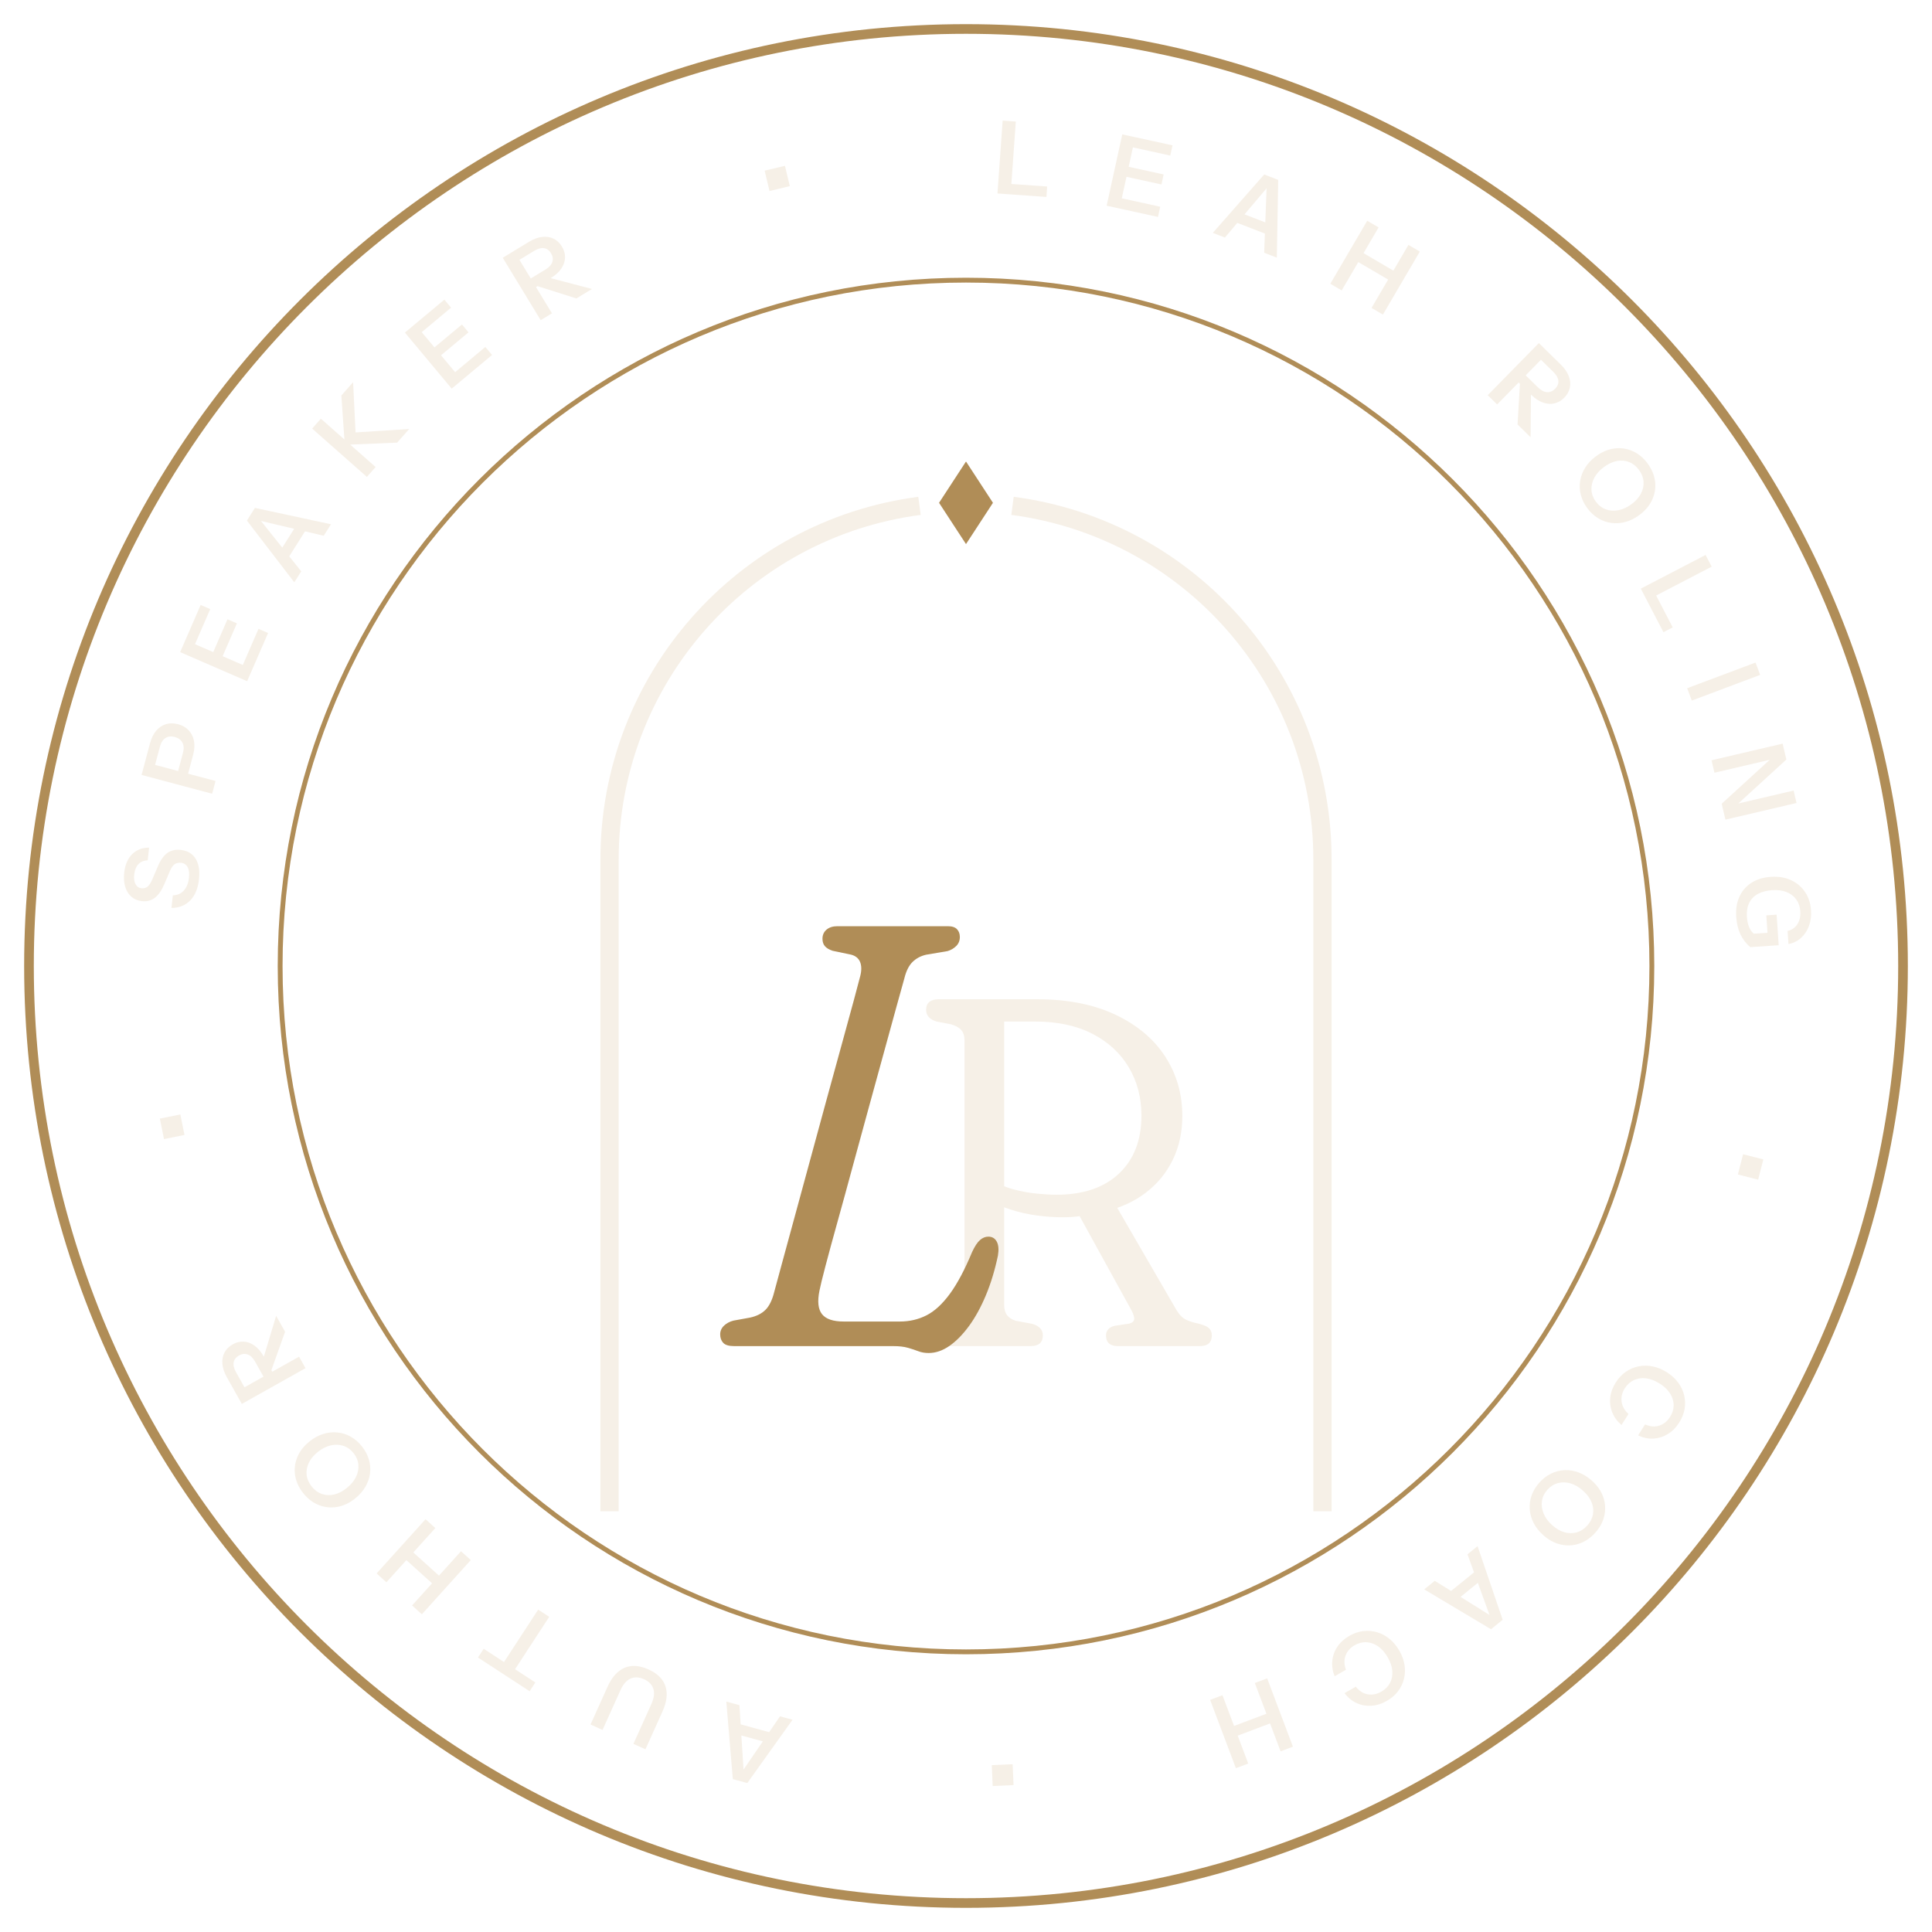
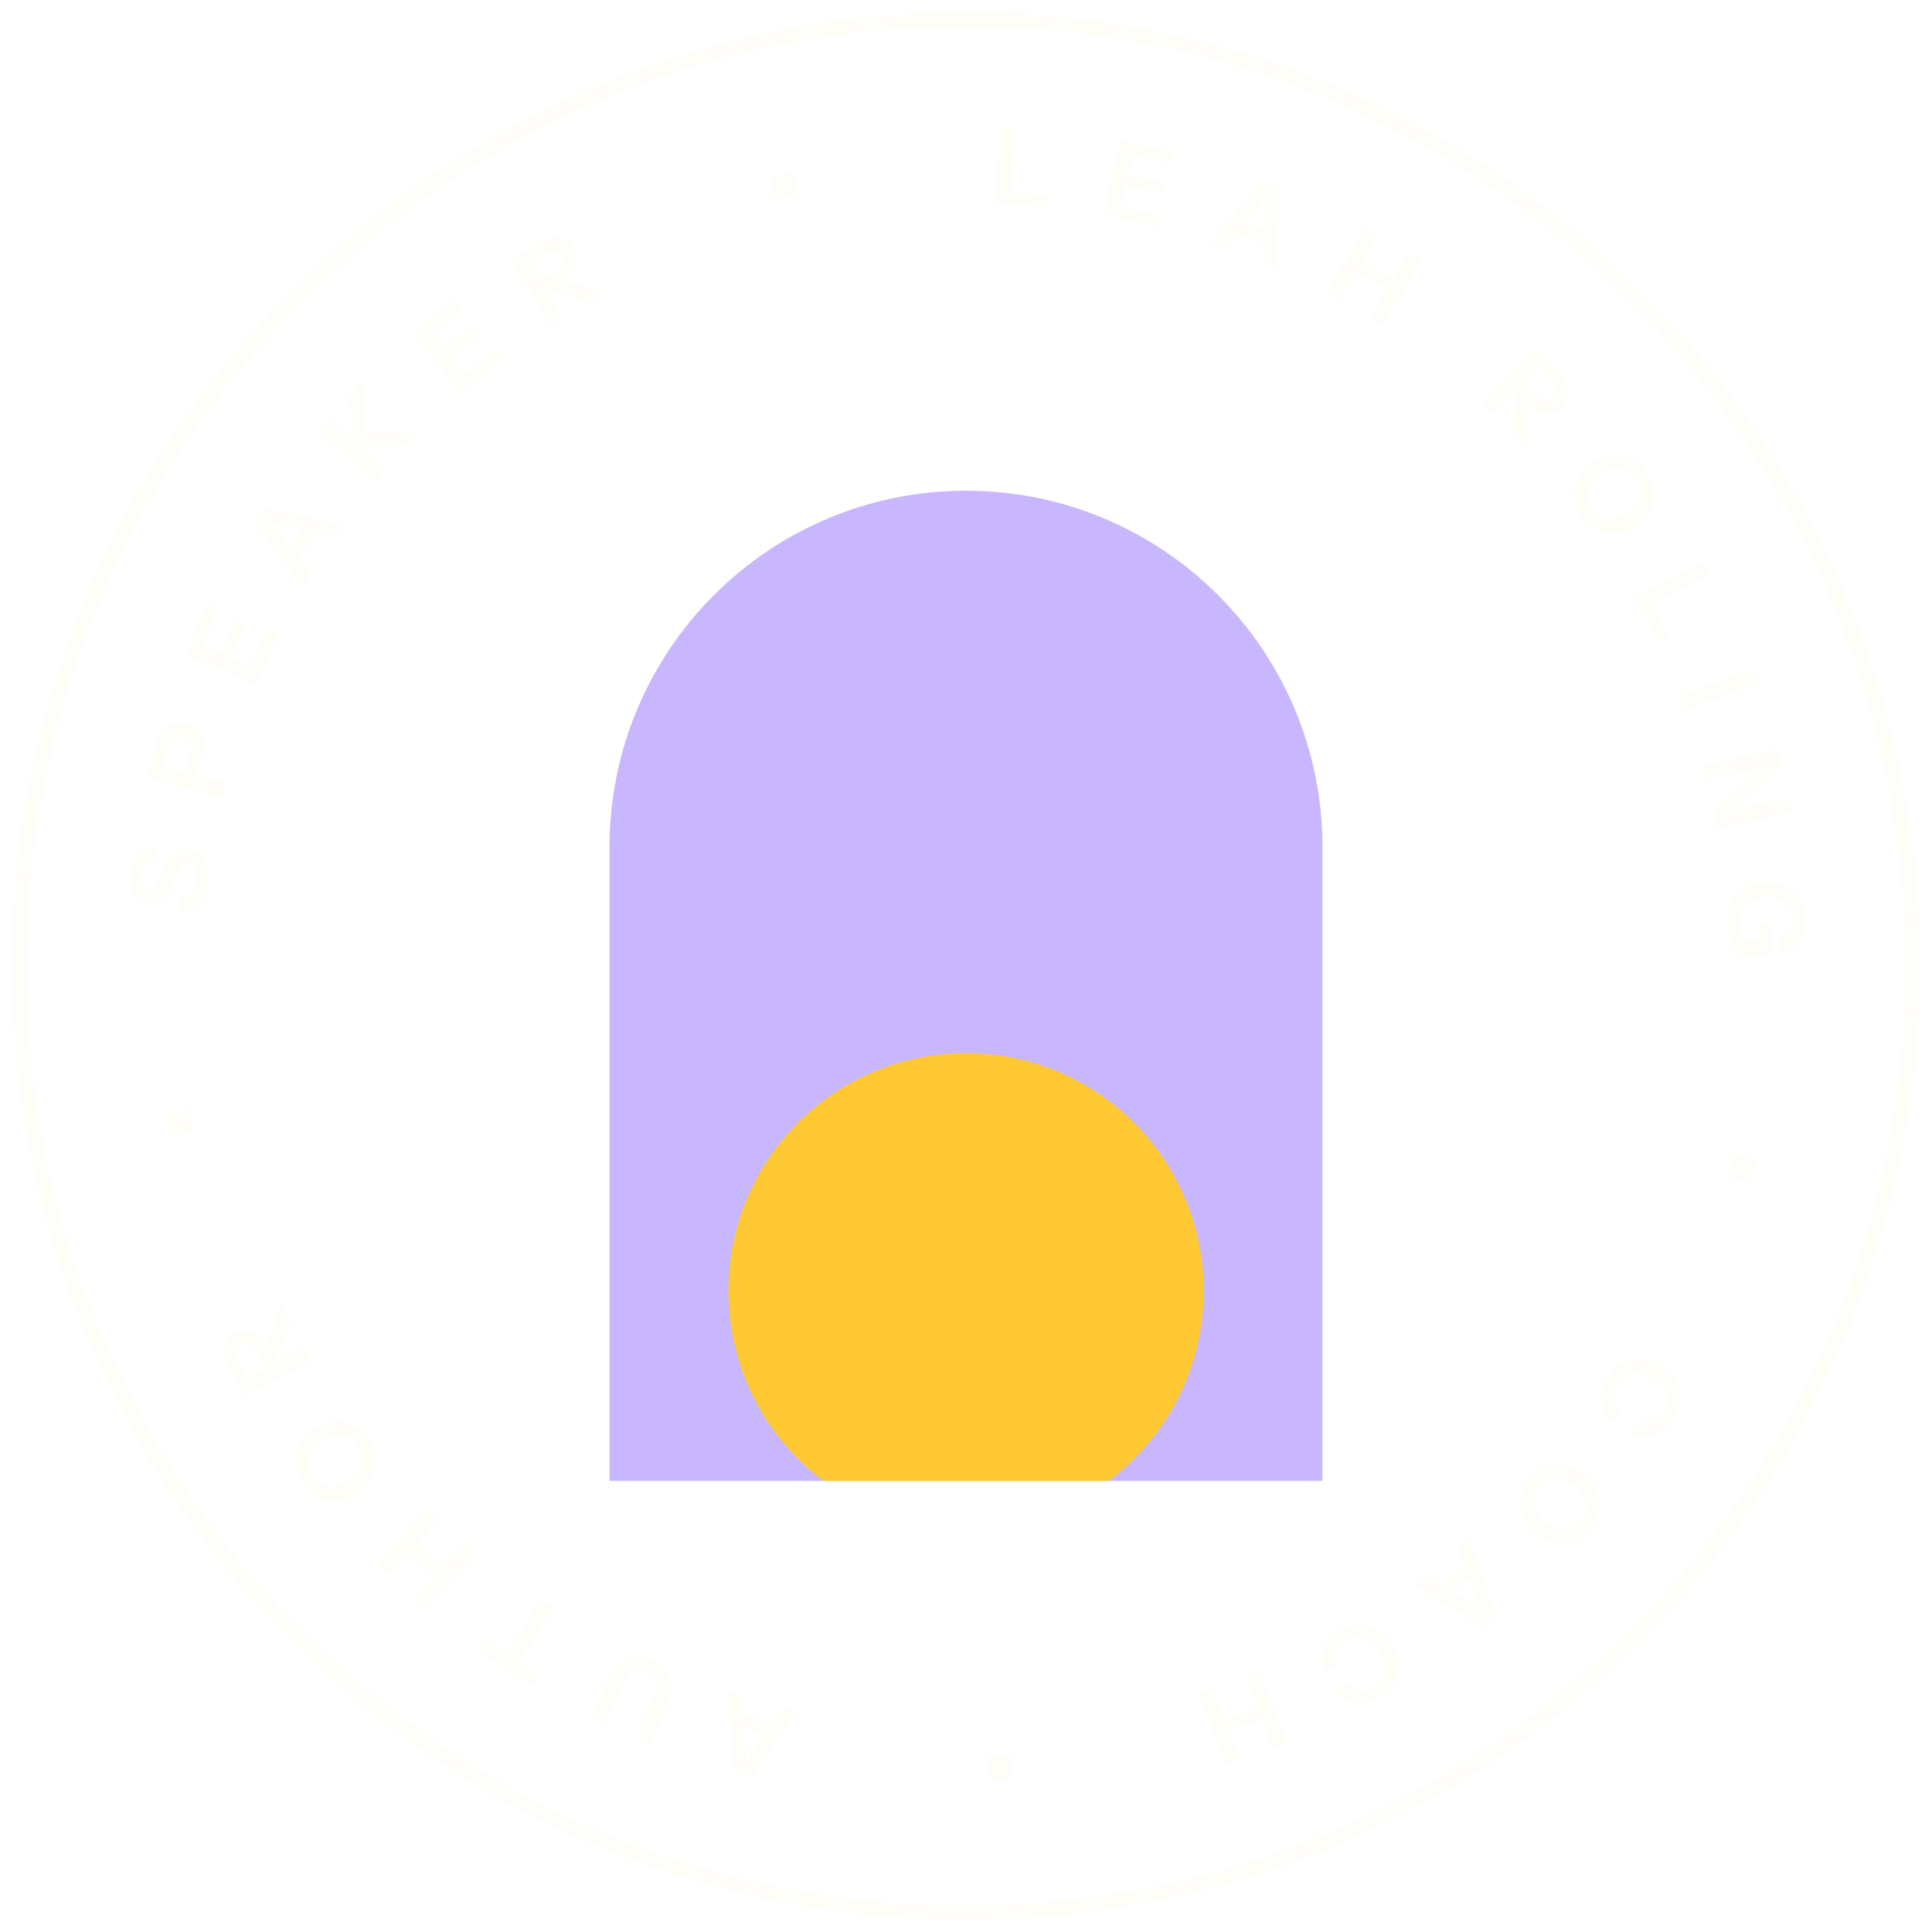
<svg xmlns="http://www.w3.org/2000/svg" viewBox="0 0 400.00 400.00" width="400" height="400" role="img" aria-label="Leah Roling seal">
-   <circle cx="200.0" cy="200.0" r="194.0" fill="none" stroke="#B08D57" stroke-width="2" />
-   <circle cx="200.0" cy="200.0" r="142" fill="none" stroke="#B08D57" stroke-width="1" />
-   <path fill="#F6F0E7" transform="translate(211.38 40.40) rotate(4.08) translate(-6.18 0)" d="M1.302 0.0V-15.12H4.032V0.0ZM2.604 0.0V-2.163H11.466V0.0Z" />
-   <path fill="#F6F0E7" transform="translate(234.20 43.70) rotate(12.34) translate(-6.50 0)" d="M1.302 0.0V-15.12H4.032V0.0ZM2.604 0.0V-2.163H12.18V0.0ZM2.604 -6.72V-8.841H11.445V-6.72ZM2.604 -12.957V-15.12H11.949V-12.957Z" />
-   <path fill="#F6F0E7" transform="translate(257.73 50.78) rotate(21.15) translate(-7.70 0)" d="M0.588 0.0 6.153 -15.12H8.505L3.276 0.0ZM11.991 0.0 6.783 -15.12H9.261L14.805 0.0ZM3.465 -5.943H11.739V-3.759H3.465Z" />
-   <path fill="#F6F0E7" transform="translate(280.87 61.94) rotate(30.36) translate(-7.61 0)" d="M1.302 0.0V-15.12H4.032V0.0ZM11.193 0.0V-15.12H13.923V0.0ZM2.604 -8.946H12.432V-6.804H2.604Z" />
-   <path fill="#F6F0E7" transform="translate(312.03 85.76) rotate(44.44) translate(-6.86 0)" d="M1.239 0.0V-15.12H7.623Q9.24 -15.12 10.437 -14.574Q11.634 -14.028 12.274 -13.041Q12.915 -12.054 12.915 -10.731Q12.915 -9.429 12.274 -8.442Q11.634 -7.455 10.437 -6.909Q9.24 -6.363 7.623 -6.363H3.381V-8.442H7.539Q8.862 -8.442 9.566 -9.051Q10.269 -9.66 10.269 -10.731Q10.269 -11.802 9.576 -12.38Q8.883 -12.957 7.539 -12.957H3.969V0.0ZM9.891 0.0 3.15 -7.728H6.216L13.671 0.0Z" />
-   <path fill="#F6F0E7" transform="translate(328.79 105.07) rotate(53.61) translate(-8.34 0)" d="M8.337 0.21Q6.699 0.21 5.313 -0.357Q3.927 -0.924 2.909 -1.974Q1.89 -3.024 1.334 -4.463Q0.777 -5.901 0.777 -7.623Q0.777 -9.912 1.743 -11.645Q2.709 -13.377 4.421 -14.354Q6.132 -15.33 8.316 -15.33Q10.542 -15.33 12.254 -14.354Q13.965 -13.377 14.931 -11.634Q15.897 -9.891 15.897 -7.602Q15.897 -5.88 15.341 -4.452Q14.784 -3.024 13.766 -1.974Q12.747 -0.924 11.361 -0.357Q9.975 0.21 8.337 0.21ZM8.316 -2.016Q9.744 -2.016 10.825 -2.73Q11.907 -3.444 12.516 -4.715Q13.125 -5.985 13.125 -7.644Q13.125 -9.282 12.527 -10.511Q11.928 -11.739 10.847 -12.422Q9.765 -13.104 8.316 -13.104Q6.888 -13.104 5.807 -12.422Q4.725 -11.739 4.137 -10.521Q3.549 -9.303 3.549 -7.644Q3.549 -5.964 4.148 -4.704Q4.746 -3.444 5.828 -2.73Q6.909 -2.016 8.316 -2.016Z" />
-   <path fill="#F6F0E7" transform="translate(341.96 126.20) rotate(62.53) translate(-6.18 0)" d="M1.302 0.0V-15.12H4.032V0.0ZM2.604 0.0V-2.163H11.466V0.0Z" />
-   <path fill="#F6F0E7" transform="translate(349.79 143.77) rotate(69.42) translate(-2.67 0)" d="M1.302 0.0V-15.12H4.032V0.0Z" />
-   <path fill="#F6F0E7" transform="translate(355.79 163.55) rotate(76.83) translate(-7.61 0)" d="M1.302 0.0V-15.12H4.683L12.054 -1.974L11.277 -1.785V-15.12H13.923V0.0H10.542L3.171 -13.146L3.948 -13.335V0.0Z" />
-   <path fill="#F6F0E7" transform="translate(359.64 189.27) rotate(86.15) translate(-8.02 0)" d="M8.547 0.21Q6.153 0.21 4.41 -0.746Q2.667 -1.701 1.722 -3.434Q0.777 -5.166 0.777 -7.497Q0.777 -9.828 1.722 -11.582Q2.667 -13.335 4.347 -14.332Q6.027 -15.33 8.253 -15.33Q10.059 -15.33 11.498 -14.669Q12.936 -14.007 13.829 -12.863Q14.721 -11.718 14.91 -10.206H12.18Q11.97 -11.55 10.92 -12.327Q9.87 -13.104 8.295 -13.104Q6.867 -13.104 5.796 -12.432Q4.725 -11.76 4.137 -10.521Q3.549 -9.282 3.549 -7.56Q3.549 -5.796 4.148 -4.546Q4.746 -3.297 5.891 -2.646Q7.035 -1.995 8.694 -1.995Q9.975 -1.995 10.899 -2.321Q11.823 -2.646 12.39 -3.297L15.015 -2.268Q13.818 -1.05 12.243 -0.42Q10.668 0.21 8.547 0.21ZM12.285 -2.268V-6.678L12.936 -6.027H8.673V-8.169H15.015V-2.268Z" />
-   <path fill="#F6F0E7" transform="translate(355.00 239.70) rotate(104.37) translate(-3.53 0)" d="M1.365 -5.523V-9.849H5.691V-5.523Z" />
-   <path fill="#F6F0E7" transform="translate(334.93 285.98) rotate(122.51) translate(-7.82 0)" d="M8.211 0.21Q6.594 0.21 5.24 -0.368Q3.885 -0.945 2.877 -1.995Q1.869 -3.045 1.323 -4.473Q0.777 -5.901 0.777 -7.602Q0.777 -9.303 1.323 -10.71Q1.869 -12.117 2.867 -13.157Q3.864 -14.196 5.219 -14.763Q6.573 -15.33 8.211 -15.33Q10.017 -15.33 11.466 -14.616Q12.915 -13.902 13.85 -12.611Q14.784 -11.319 14.994 -9.576H12.306Q12.054 -11.277 10.941 -12.191Q9.828 -13.104 8.232 -13.104Q6.825 -13.104 5.775 -12.432Q4.725 -11.76 4.137 -10.532Q3.549 -9.303 3.549 -7.623Q3.549 -5.901 4.137 -4.652Q4.725 -3.402 5.796 -2.709Q6.867 -2.016 8.253 -2.016Q9.807 -2.016 10.92 -2.929Q12.033 -3.843 12.327 -5.523H15.036Q14.784 -3.801 13.85 -2.499Q12.915 -1.197 11.466 -0.494Q10.017 0.21 8.211 0.21Z" />
-   <path fill="#F6F0E7" transform="translate(319.19 306.74) rotate(131.85) translate(-7.85 0)" d="M8.337 0.21Q6.699 0.21 5.313 -0.357Q3.927 -0.924 2.909 -1.974Q1.89 -3.024 1.334 -4.463Q0.777 -5.901 0.777 -7.623Q0.777 -9.912 1.743 -11.645Q2.709 -13.377 4.421 -14.354Q6.132 -15.33 8.316 -15.33Q10.542 -15.33 12.254 -14.354Q13.965 -13.377 14.931 -11.634Q15.897 -9.891 15.897 -7.602Q15.897 -5.88 15.341 -4.452Q14.784 -3.024 13.766 -1.974Q12.747 -0.924 11.361 -0.357Q9.975 0.21 8.337 0.21ZM8.316 -2.016Q9.744 -2.016 10.825 -2.73Q11.907 -3.444 12.516 -4.715Q13.125 -5.985 13.125 -7.644Q13.125 -9.282 12.527 -10.511Q11.928 -11.739 10.847 -12.422Q9.765 -13.104 8.316 -13.104Q6.888 -13.104 5.807 -12.422Q4.725 -11.739 4.137 -10.521Q3.549 -9.303 3.549 -7.644Q3.549 -5.964 4.148 -4.704Q4.746 -3.444 5.828 -2.73Q6.909 -2.016 8.316 -2.016Z" />
-   <path fill="#F6F0E7" transform="translate(300.77 324.28) rotate(140.97) translate(-7.21 0)" d="M0.588 0.0 6.153 -15.12H8.505L3.276 0.0ZM11.991 0.0 6.783 -15.12H9.261L14.805 0.0ZM3.465 -5.943H11.739V-3.759H3.465Z" />
-   <path fill="#F6F0E7" transform="translate(279.80 338.68) rotate(150.08) translate(-7.84 0)" d="M8.211 0.21Q6.594 0.21 5.24 -0.368Q3.885 -0.945 2.877 -1.995Q1.869 -3.045 1.323 -4.473Q0.777 -5.901 0.777 -7.602Q0.777 -9.303 1.323 -10.71Q1.869 -12.117 2.867 -13.157Q3.864 -14.196 5.219 -14.763Q6.573 -15.33 8.211 -15.33Q10.017 -15.33 11.466 -14.616Q12.915 -13.902 13.85 -12.611Q14.784 -11.319 14.994 -9.576H12.306Q12.054 -11.277 10.941 -12.191Q9.828 -13.104 8.232 -13.104Q6.825 -13.104 5.775 -12.432Q4.725 -11.76 4.137 -10.532Q3.549 -9.303 3.549 -7.623Q3.549 -5.901 4.137 -4.652Q4.725 -3.402 5.796 -2.709Q6.867 -2.016 8.253 -2.016Q9.807 -2.016 10.92 -2.929Q12.033 -3.843 12.327 -5.523H15.036Q14.784 -3.801 13.85 -2.499Q12.915 -1.197 11.466 -0.494Q10.017 0.21 8.211 0.21Z" />
-   <path fill="#F6F0E7" transform="translate(256.45 349.71) rotate(159.34) translate(-7.61 0)" d="M1.302 0.0V-15.12H4.032V0.0ZM11.193 0.0V-15.12H13.923V0.0ZM2.604 -8.946H12.432V-6.804H2.604Z" />
-   <path fill="#F6F0E7" transform="translate(207.24 359.84) rotate(177.41) translate(-3.53 0)" d="M1.365 -5.523V-9.849H5.691V-5.523Z" />
-   <path fill="#F6F0E7" transform="translate(157.68 354.30) rotate(195.34) translate(-7.23 0)" d="M0.588 0.0 6.153 -15.12H8.505L3.276 0.0ZM11.991 0.0 6.783 -15.12H9.261L14.805 0.0ZM3.465 -5.943H11.739V-3.759H3.465Z" />
-   <path fill="#F6F0E7" transform="translate(134.22 345.85) rotate(204.28) translate(-7.33 0)" d="M7.371 0.21Q4.305 0.21 2.73 -1.533Q1.155 -3.276 1.155 -6.531V-15.12H3.885V-6.132Q3.885 -4.053 4.809 -3.034Q5.733 -2.016 7.392 -2.016Q9.051 -2.016 9.975 -3.034Q10.899 -4.053 10.899 -6.111V-15.12H13.629V-6.51Q13.629 -3.276 12.044 -1.533Q10.458 0.21 7.371 0.21Z" />
-   <path fill="#F6F0E7" transform="translate(112.57 334.00) rotate(213.12) translate(-6.97 0)" d="M5.607 0.0V-12.957H0.588V-15.12H13.356V-12.957H8.337V0.0Z" />
-   <path fill="#F6F0E7" transform="translate(92.79 318.77) rotate(222.07) translate(-7.61 0)" d="M1.302 0.0V-15.12H4.032V0.0ZM11.193 0.0V-15.12H13.923V0.0ZM2.604 -8.946H12.432V-6.804H2.604Z" />
-   <path fill="#F6F0E7" transform="translate(74.77 299.59) rotate(231.51) translate(-8.34 0)" d="M8.337 0.21Q6.699 0.21 5.313 -0.357Q3.927 -0.924 2.909 -1.974Q1.89 -3.024 1.334 -4.463Q0.777 -5.901 0.777 -7.623Q0.777 -9.912 1.743 -11.645Q2.709 -13.377 4.421 -14.354Q6.132 -15.33 8.316 -15.33Q10.542 -15.33 12.254 -14.354Q13.965 -13.377 14.931 -11.634Q15.897 -9.891 15.897 -7.602Q15.897 -5.88 15.341 -4.452Q14.784 -3.024 13.766 -1.974Q12.747 -0.924 11.361 -0.357Q9.975 0.21 8.337 0.21ZM8.316 -2.016Q9.744 -2.016 10.825 -2.73Q11.907 -3.444 12.516 -4.715Q13.125 -5.985 13.125 -7.644Q13.125 -9.282 12.527 -10.511Q11.928 -11.739 10.847 -12.422Q9.765 -13.104 8.316 -13.104Q6.888 -13.104 5.807 -12.422Q4.725 -11.739 4.137 -10.521Q3.549 -9.303 3.549 -7.644Q3.549 -5.964 4.148 -4.704Q4.746 -3.444 5.828 -2.73Q6.909 -2.016 8.316 -2.016Z" />
-   <path fill="#F6F0E7" transform="translate(60.45 278.27) rotate(240.71) translate(-6.97 0)" d="M1.239 0.0V-15.12H7.623Q9.24 -15.12 10.437 -14.574Q11.634 -14.028 12.274 -13.041Q12.915 -12.054 12.915 -10.731Q12.915 -9.429 12.274 -8.442Q11.634 -7.455 10.437 -6.909Q9.24 -6.363 7.623 -6.363H3.381V-8.442H7.539Q8.862 -8.442 9.566 -9.051Q10.269 -9.66 10.269 -10.731Q10.269 -11.802 9.576 -12.38Q8.883 -12.957 7.539 -12.957H3.969V0.0ZM9.891 0.0 3.15 -7.728H6.216L13.671 0.0Z" />
-   <path fill="#F6F0E7" transform="translate(43.18 231.76) rotate(258.55) translate(-3.53 0)" d="M1.365 -5.523V-9.849H5.691V-5.523Z" />
-   <path fill="#F6F0E7" transform="translate(40.96 182.49) rotate(276.28) translate(-6.69 0)" d="M7.161 0.189Q4.305 0.189 2.615 -1.123Q0.924 -2.436 0.63 -4.83H3.255Q3.444 -3.444 4.494 -2.678Q5.544 -1.911 7.245 -1.911Q8.652 -1.911 9.398 -2.426Q10.143 -2.94 10.143 -3.864Q10.143 -4.683 9.681 -5.187Q9.219 -5.691 8.127 -6.006L5.397 -6.825Q3.318 -7.455 2.341 -8.484Q1.365 -9.513 1.365 -11.067Q1.365 -12.369 2.037 -13.335Q2.709 -14.301 3.938 -14.826Q5.166 -15.351 6.804 -15.351Q9.324 -15.351 10.825 -14.123Q12.327 -12.894 12.537 -10.794H9.912Q9.681 -12.054 8.862 -12.652Q8.043 -13.251 6.657 -13.251Q5.439 -13.251 4.725 -12.768Q4.011 -12.285 4.011 -11.445Q4.011 -10.752 4.441 -10.269Q4.872 -9.786 6.048 -9.429L8.82 -8.589Q10.899 -7.98 11.844 -6.93Q12.789 -5.88 12.789 -4.263Q12.789 -2.121 11.309 -0.966Q9.828 0.189 7.161 0.189Z" />
-   <path fill="#F6F0E7" transform="translate(45.39 158.83) rotate(284.91) translate(-7.00 0)" d="M1.302 0.0V-15.12H8.085Q9.744 -15.12 10.931 -14.553Q12.117 -13.986 12.758 -12.957Q13.398 -11.928 13.398 -10.521Q13.398 -9.135 12.747 -8.085Q12.096 -7.035 10.92 -6.458Q9.744 -5.88 8.085 -5.88H3.423V-8.022H7.959Q9.261 -8.022 9.965 -8.694Q10.668 -9.366 10.668 -10.521Q10.668 -11.655 9.965 -12.306Q9.261 -12.957 7.959 -12.957H4.032V0.0Z" />
-   <path fill="#F6F0E7" transform="translate(53.24 136.27) rotate(293.47) translate(-6.50 0)" d="M1.302 0.0V-15.12H4.032V0.0ZM2.604 0.0V-2.163H12.18V0.0ZM2.604 -6.72V-8.841H11.445V-6.72ZM2.604 -12.957V-15.12H11.949V-12.957Z" />
-   <path fill="#F6F0E7" transform="translate(64.73 114.55) rotate(302.28) translate(-7.70 0)" d="M0.588 0.0 6.153 -15.12H8.505L3.276 0.0ZM11.991 0.0 6.783 -15.12H9.261L14.805 0.0ZM3.465 -5.943H11.739V-3.759H3.465Z" />
-   <path fill="#F6F0E7" transform="translate(80.05 94.11) rotate(311.44) translate(-7.48 0)" d="M1.302 0.0V-15.12H4.032V0.0ZM3.276 -7.854 10.437 -15.12H14.112L6.657 -7.854ZM10.773 0.0 3.234 -7.854H6.657L14.532 0.0Z" />
-   <path fill="#F6F0E7" transform="translate(97.48 77.16) rotate(320.15) translate(-6.46 0)" d="M1.302 0.0V-15.12H4.032V0.0ZM2.604 0.0V-2.163H12.18V0.0ZM2.604 -6.72V-8.841H11.445V-6.72ZM2.604 -12.957V-15.12H11.949V-12.957Z" />
-   <path fill="#F6F0E7" transform="translate(116.84 63.31) rotate(328.69) translate(-6.97 0)" d="M1.239 0.0V-15.12H7.623Q9.24 -15.12 10.437 -14.574Q11.634 -14.028 12.274 -13.041Q12.915 -12.054 12.915 -10.731Q12.915 -9.429 12.274 -8.442Q11.634 -7.455 10.437 -6.909Q9.24 -6.363 7.623 -6.363H3.381V-8.442H7.539Q8.862 -8.442 9.566 -9.051Q10.269 -9.66 10.269 -10.731Q10.269 -11.802 9.576 -12.38Q8.883 -12.957 7.539 -12.957H3.969V0.0ZM9.891 0.0 3.15 -7.728H6.216L13.671 0.0Z" />
-   <path fill="#F6F0E7" transform="translate(162.71 44.41) rotate(346.52) translate(-3.53 0)" d="M1.365 -5.523V-9.849H5.691V-5.523Z" />
-   <g transform="translate(110.00 86.10) scale(0.9)">
-     <path d="M18.00 252 V102 A82 82 0 0 1 89.30 20.70" fill="none" stroke="#F6F0E7" stroke-width="4.2" stroke-linecap="butt" />
-     <path d="M110.70 20.70 A82 82 0 0 1 182.00 102 V252" fill="none" stroke="#F6F0E7" stroke-width="4.2" stroke-linecap="butt" />
-     <path d="M100 10.50 L106.2 20.00 L100 29.50 L93.8 20.00 Z" fill="#B08D57" />
-     <path fill="#F6F0E7" d="M149.764 161.047Q149.764 166.633 147.569 171.136Q145.375 175.639 141.385 178.689Q137.395 181.738 132.037 182.992Q130.327 183.277 128.902 183.59Q127.477 183.904 125.881 184.132Q124.285 184.36 122.176 184.36Q119.326 184.36 116.219 183.933Q113.113 183.505 110.291 182.593Q107.47 181.681 105.247 180.427L105.76 175.639Q108.097 177.178 110.861 177.919Q113.626 178.66 116.248 178.916Q118.87 179.173 120.808 179.173Q130.042 179.173 135.2 174.299Q140.359 169.426 140.359 160.99Q140.359 154.777 137.452 149.875Q134.545 144.973 129.073 142.151Q123.601 139.33 115.906 139.33H108.781V204.481Q108.781 206.02 109.465 206.904Q110.149 207.787 111.517 208.186L115.222 208.87Q116.419 209.212 117.046 209.868Q117.673 210.523 117.673 211.549Q117.673 214.0 114.823 214.0H93.733Q92.365 214.0 91.595 213.373Q90.826 212.746 90.826 211.549Q90.826 209.611 93.22 208.87L96.526 208.243Q98.122 207.787 98.891 206.904Q99.661 206.02 99.661 204.481V143.719Q99.661 142.123 98.891 141.268Q98.122 140.413 96.526 139.957L93.22 139.33Q90.826 138.589 90.826 136.651Q90.826 135.397 91.595 134.798Q92.365 134.2 93.733 134.2H116.248Q126.85 134.2 134.374 137.762Q141.898 141.325 145.831 147.395Q149.764 153.466 149.764 161.047ZM124.741 181.567 133.633 180.199 148.339 205.564Q149.194 206.989 150.049 207.588Q150.904 208.186 152.671 208.642Q154.951 209.098 155.749 209.754Q156.547 210.409 156.547 211.549Q156.547 212.746 155.863 213.373Q155.179 214.0 153.697 214.0H135.001Q132.208 214.0 132.208 211.549Q132.208 210.694 132.721 210.124Q133.234 209.554 134.203 209.326L137.566 208.813Q138.535 208.585 138.677 207.901Q138.82 207.217 138.079 205.792Z" />
-     <path fill="#B08D57" d="M83.335 214.0H46.696Q44.833 214.0 44.143 213.241Q43.453 212.482 43.453 211.309Q43.453 210.136 44.316 209.308Q45.178 208.48 46.489 208.135L50.284 207.445Q52.561 206.962 53.872 205.651Q55.183 204.34 55.873 201.58Q56.356 199.786 57.564 195.335Q58.771 190.885 60.462 184.709Q62.152 178.534 64.05 171.53Q65.947 164.527 67.845 157.592Q69.742 150.658 71.398 144.655Q73.054 138.652 74.193 134.443Q75.331 130.234 75.676 128.854Q76.159 126.922 75.642 125.645Q75.124 124.369 73.606 123.955L69.328 123.058Q68.086 122.644 67.534 121.988Q66.982 121.333 66.982 120.298Q66.982 118.987 67.914 118.194Q68.845 117.4 70.432 117.4H95.824Q97.273 117.4 97.929 118.09Q98.584 118.78 98.584 119.884Q98.584 121.126 97.756 121.954Q96.928 122.782 95.755 123.127L90.856 123.955Q88.993 124.369 87.717 125.611Q86.44 126.853 85.819 129.406Q85.336 131.131 84.129 135.478Q82.921 139.825 81.265 145.897Q79.609 151.969 77.712 158.834Q75.814 165.7 73.951 172.6Q72.088 179.5 70.432 185.434Q68.776 191.368 67.672 195.577Q66.568 199.786 66.292 201.235Q65.533 204.961 66.879 206.651Q68.224 208.342 71.881 208.342H84.784Q88.096 208.342 90.891 206.928Q93.685 205.513 96.273 201.994Q98.86 198.475 101.413 192.334Q102.31 190.402 103.207 189.608Q104.104 188.815 105.139 188.815Q106.45 188.815 107.071 189.953Q107.692 191.092 107.347 193.162Q106.312 198.13 104.587 202.27Q102.862 206.41 100.689 209.377Q98.515 212.344 96.169 213.965Q93.823 215.587 91.408 215.587Q90.097 215.587 89.028 215.173Q87.958 214.759 86.613 214.38Q85.267 214.0 83.335 214.0Z" />
+   <defs>
+     <clipPath id="door8">
+       <path d="M10 260V100a90 90 0 0 1 180 0v160z" />
+     </clipPath>
+   </defs>
+   <circle cx="200.0" cy="200.0" r="196.0" fill="none" stroke="#FFFDF8" stroke-width="3" />
+   <path fill="#FFFDF8" transform="translate(211.30 42.40) rotate(4.10) translate(-6.49 0)" d="M1.232 0.0V-15.84H4.356V0.0ZM2.706 0.0V-2.42H12.056V0.0Z" />
+   <path fill="#FFFDF8" transform="translate(233.99 45.70) rotate(12.42) translate(-6.82 0)" d="M1.232 0.0V-15.84H4.356V0.0ZM2.706 0.0V-2.42H12.826V0.0ZM2.706 -6.93V-9.306H12.056V-6.93ZM2.706 -13.42V-15.84H12.584V-13.42Z" />
+   <path fill="#FFFDF8" transform="translate(257.46 52.82) rotate(21.33) translate(-8.08 0)" d="M0.572 0.0 6.314 -15.84H8.998L3.674 0.0ZM12.342 0.0 7.04 -15.84H9.834L15.598 0.0ZM3.564 -6.182H12.364V-3.718H3.564Z" />
+   <path fill="#FFFDF8" transform="translate(280.52 64.06) rotate(30.64) translate(-7.95 0)" d="M1.232 0.0V-15.84H4.356V0.0ZM11.55 0.0V-15.84H14.674V0.0ZM2.706 -9.46H12.958V-7.04H2.706Z" />
+   <path fill="#FFFDF8" transform="translate(311.06 87.61) rotate(44.66) translate(-7.20 0)" d="M1.166 0.0V-15.84H8.03Q9.746 -15.84 11.011 -15.268Q12.276 -14.696 12.969 -13.651Q13.662 -12.606 13.662 -11.198Q13.662 -9.834 12.969 -8.789Q12.276 -7.744 11.011 -7.172Q9.746 -6.6 8.03 -6.6H3.608V-8.932H7.942Q9.262 -8.932 9.955 -9.526Q10.648 -10.12 10.648 -11.176Q10.648 -12.276 9.966 -12.848Q9.284 -13.42 7.942 -13.42H4.29V0.0ZM10.142 0.0 3.454 -8.162H6.842L14.41 0.0Z" />
+   <path fill="#FFFDF8" transform="translate(327.73 107.00) rotate(53.94) translate(-8.76 0)" d="M8.756 0.22Q7.018 0.22 5.555 -0.374Q4.092 -0.968 3.014 -2.068Q1.936 -3.168 1.331 -4.664Q0.726 -6.16 0.726 -7.986Q0.726 -10.384 1.749 -12.21Q2.772 -14.036 4.587 -15.048Q6.402 -16.06 8.734 -16.06Q11.11 -16.06 12.914 -15.048Q14.718 -14.036 15.752 -12.21Q16.786 -10.384 16.786 -7.964Q16.786 -6.16 16.181 -4.653Q15.576 -3.146 14.498 -2.057Q13.42 -0.968 11.957 -0.374Q10.494 0.22 8.756 0.22ZM8.734 -2.288Q10.164 -2.288 11.264 -3.014Q12.364 -3.74 12.991 -5.027Q13.618 -6.314 13.618 -8.008Q13.618 -9.68 13.002 -10.934Q12.386 -12.188 11.286 -12.87Q10.186 -13.552 8.734 -13.552Q7.282 -13.552 6.193 -12.87Q5.104 -12.188 4.499 -10.945Q3.894 -9.702 3.894 -8.008Q3.894 -6.292 4.51 -5.005Q5.126 -3.718 6.215 -3.003Q7.304 -2.288 8.734 -2.288Z" />
+   <path fill="#FFFDF8" transform="translate(340.74 128.19) rotate(62.97) translate(-6.49 0)" d="M1.232 0.0V-15.84H4.356V0.0ZM2.706 0.0V-2.42H12.056V0.0Z" />
+   <path fill="#FFFDF8" transform="translate(348.31 145.52) rotate(69.83) translate(-2.79 0)" d="M1.232 0.0V-15.84H4.356V0.0Z" />
+   <path fill="#FFFDF8" transform="translate(354.09 165.06) rotate(77.22) translate(-7.95 0)" d="M1.232 0.0V-15.84H5.192L12.584 -1.958L11.638 -1.738V-15.84H14.674V0.0H10.714L3.322 -13.882L4.268 -14.102V0.0Z" />
+   <path fill="#FFFDF8" transform="translate(357.73 190.76) rotate(86.65) translate(-8.39 0)" d="M8.954 0.22Q6.402 0.22 4.565 -0.792Q2.728 -1.804 1.727 -3.619Q0.726 -5.434 0.726 -7.876Q0.726 -10.296 1.738 -12.144Q2.75 -13.992 4.521 -15.026Q6.292 -16.06 8.646 -16.06Q10.56 -16.06 12.089 -15.367Q13.618 -14.674 14.575 -13.464Q15.532 -12.254 15.708 -10.648H12.584Q12.364 -12.012 11.319 -12.782Q10.274 -13.552 8.69 -13.552Q7.238 -13.552 6.16 -12.87Q5.082 -12.188 4.488 -10.934Q3.894 -9.68 3.894 -7.942Q3.894 -6.138 4.499 -4.862Q5.104 -3.586 6.259 -2.915Q7.414 -2.244 9.108 -2.244Q10.428 -2.244 11.374 -2.585Q12.32 -2.926 12.87 -3.564L15.84 -2.376Q14.564 -1.1 12.903 -0.44Q11.242 0.22 8.954 0.22ZM12.716 -2.376V-6.864L13.398 -6.182H9.086V-8.624H15.84V-2.376Z" />
+   <path fill="#FFFDF8" transform="translate(352.89 239.86) rotate(104.61) translate(-3.77 0)" d="M1.386 -5.588V-10.384H6.182V-5.588Z" />
+   <path fill="#FFFDF8" transform="translate(333.24 284.92) rotate(122.51) translate(-8.22 0)" d="M8.602 0.22Q6.908 0.22 5.467 -0.385Q4.026 -0.99 2.97 -2.09Q1.914 -3.19 1.32 -4.686Q0.726 -6.182 0.726 -7.964Q0.726 -9.746 1.309 -11.231Q1.892 -12.716 2.948 -13.805Q4.004 -14.894 5.445 -15.477Q6.886 -16.06 8.602 -16.06Q10.516 -16.06 12.067 -15.312Q13.618 -14.564 14.608 -13.189Q15.598 -11.814 15.818 -9.988H12.76Q12.474 -11.726 11.352 -12.639Q10.23 -13.552 8.624 -13.552Q7.216 -13.552 6.149 -12.881Q5.082 -12.21 4.488 -10.967Q3.894 -9.724 3.894 -7.986Q3.894 -6.248 4.499 -4.961Q5.104 -3.674 6.182 -2.981Q7.26 -2.288 8.646 -2.288Q10.186 -2.288 11.319 -3.19Q12.452 -4.092 12.782 -5.83H15.862Q15.576 -4.004 14.586 -2.64Q13.596 -1.276 12.056 -0.528Q10.516 0.22 8.602 0.22Z" />
+   <path fill="#FFFDF8" transform="translate(317.46 305.67) rotate(131.98) translate(-8.24 0)" d="M8.756 0.22Q7.018 0.22 5.555 -0.374Q4.092 -0.968 3.014 -2.068Q1.936 -3.168 1.331 -4.664Q0.726 -6.16 0.726 -7.986Q0.726 -10.384 1.749 -12.21Q2.772 -14.036 4.587 -15.048Q6.402 -16.06 8.734 -16.06Q11.11 -16.06 12.914 -15.048Q14.718 -14.036 15.752 -12.21Q16.786 -10.384 16.786 -7.964Q16.786 -6.16 16.181 -4.653Q15.576 -3.146 14.498 -2.057Q13.42 -0.968 11.957 -0.374Q10.494 0.22 8.756 0.22ZM8.734 -2.288Q10.164 -2.288 11.264 -3.014Q12.364 -3.74 12.991 -5.027Q13.618 -6.314 13.618 -8.008Q13.618 -9.68 13.002 -10.934Q12.386 -12.188 11.286 -12.87Q10.186 -13.552 8.734 -13.552Q7.282 -13.552 6.193 -12.87Q5.104 -12.188 4.499 -10.945Q3.894 -9.702 3.894 -8.008Q3.894 -6.292 4.51 -5.005Q5.126 -3.718 6.215 -3.003Q7.304 -2.288 8.734 -2.288Z" />
+   <path fill="#FFFDF8" transform="translate(298.99 323.14) rotate(141.20) translate(-7.57 0)" d="M0.572 0.0 6.314 -15.84H8.998L3.674 0.0ZM12.342 0.0 7.04 -15.84H9.834L15.598 0.0ZM3.564 -6.182H12.364V-3.718H3.564Z" />
+   <path fill="#FFFDF8" transform="translate(277.97 337.42) rotate(150.43) translate(-8.23 0)" d="M8.602 0.22Q6.908 0.22 5.467 -0.385Q4.026 -0.99 2.97 -2.09Q1.914 -3.19 1.32 -4.686Q0.726 -6.182 0.726 -7.964Q0.726 -9.746 1.309 -11.231Q1.892 -12.716 2.948 -13.805Q4.004 -14.894 5.445 -15.477Q6.886 -16.06 8.602 -16.06Q10.516 -16.06 12.067 -15.312Q13.618 -14.564 14.608 -13.189Q15.598 -11.814 15.818 -9.988H12.76Q12.474 -11.726 11.352 -12.639Q10.23 -13.552 8.624 -13.552Q7.216 -13.552 6.149 -12.881Q5.082 -12.21 4.488 -10.967Q3.894 -9.724 3.894 -7.986Q3.894 -6.248 4.499 -4.961Q5.104 -3.674 6.182 -2.981Q7.26 -2.288 8.646 -2.288Q10.186 -2.288 11.319 -3.19Q12.452 -4.092 12.782 -5.83H15.862Q15.576 -4.004 14.586 -2.64Q13.596 -1.276 12.056 -0.528Q10.516 0.22 8.602 0.22Z" />
+   <path fill="#FFFDF8" transform="translate(254.58 348.27) rotate(159.79) translate(-7.95 0)" d="M1.232 0.0V-15.84H4.356V0.0ZM11.55 0.0V-15.84H14.674V0.0ZM2.706 -9.46H12.958V-7.04H2.706Z" />
+   <path fill="#FFFDF8" transform="translate(206.63 357.86) rotate(177.60) translate(-3.77 0)" d="M1.386 -5.588V-10.384H6.182V-5.588Z" />
+   <path fill="#FFFDF8" transform="translate(158.39 352.42) rotate(195.27) translate(-7.59 0)" d="M0.572 0.0 6.314 -15.84H8.998L3.674 0.0ZM12.342 0.0 7.04 -15.84H9.834L15.598 0.0ZM3.564 -6.182H12.364V-3.718H3.564Z" />
+   <path fill="#FFFDF8" transform="translate(134.96 343.99) rotate(204.31) translate(-7.69 0)" d="M7.7 0.22Q4.4 0.22 2.728 -1.617Q1.056 -3.454 1.056 -6.952V-15.84H4.18V-6.446Q4.18 -4.334 5.115 -3.311Q6.05 -2.288 7.722 -2.288Q9.394 -2.288 10.329 -3.3Q11.264 -4.312 11.264 -6.424V-15.84H14.388V-6.908Q14.388 -3.454 12.705 -1.617Q11.022 0.22 7.7 0.22Z" />
+   <path fill="#FFFDF8" transform="translate(113.36 332.12) rotate(213.26) translate(-7.35 0)" d="M5.786 0.0V-13.42H0.572V-15.84H14.124V-13.42H8.91V0.0Z" />
+   <path fill="#FFFDF8" transform="translate(93.66 316.86) rotate(222.30) translate(-7.95 0)" d="M1.232 0.0V-15.84H4.356V0.0ZM11.55 0.0V-15.84H14.674V0.0ZM2.706 -9.46H12.958V-7.04H2.706Z" />
+   <path fill="#FFFDF8" transform="translate(75.74 297.59) rotate(231.86) translate(-8.76 0)" d="M8.756 0.22Q7.018 0.22 5.555 -0.374Q4.092 -0.968 3.014 -2.068Q1.936 -3.168 1.331 -4.664Q0.726 -6.16 0.726 -7.986Q0.726 -10.384 1.749 -12.21Q2.772 -14.036 4.587 -15.048Q6.402 -16.06 8.734 -16.06Q11.11 -16.06 12.914 -15.048Q14.718 -14.036 15.752 -12.21Q16.786 -10.384 16.786 -7.964Q16.786 -6.16 16.181 -4.653Q15.576 -3.146 14.498 -2.057Q13.42 -0.968 11.957 -0.374Q10.494 0.22 8.756 0.22ZM8.734 -2.288Q10.164 -2.288 11.264 -3.014Q12.364 -3.74 12.991 -5.027Q13.618 -6.314 13.618 -8.008Q13.618 -9.68 13.002 -10.934Q12.386 -12.188 11.286 -12.87Q10.186 -13.552 8.734 -13.552Q7.282 -13.552 6.193 -12.87Q5.104 -12.188 4.499 -10.945Q3.894 -9.702 3.894 -8.008Q3.894 -6.292 4.51 -5.005Q5.126 -3.718 6.215 -3.003Q7.304 -2.288 8.734 -2.288Z" />
+   <path fill="#FFFDF8" transform="translate(61.57 276.16) rotate(241.18) translate(-7.33 0)" d="M1.166 0.0V-15.84H8.03Q9.746 -15.84 11.011 -15.268Q12.276 -14.696 12.969 -13.651Q13.662 -12.606 13.662 -11.198Q13.662 -9.834 12.969 -8.789Q12.276 -7.744 11.011 -7.172Q9.746 -6.6 8.03 -6.6H3.608V-8.932H7.942Q9.262 -8.932 9.955 -9.526Q10.648 -10.12 10.648 -11.176Q10.648 -12.276 9.966 -12.848Q9.284 -13.42 7.942 -13.42H4.29V0.0ZM10.142 0.0 3.454 -8.162H6.842L14.41 0.0Z" />
+   <path fill="#FFFDF8" transform="translate(45.03 230.79) rotate(258.76) translate(-3.77 0)" d="M1.386 -5.588V-10.384H6.182V-5.588Z" />
+   <path fill="#FFFDF8" transform="translate(42.94 182.79) rotate(276.25) translate(-7.09 0)" d="M7.546 0.198Q4.532 0.198 2.717 -1.177Q0.902 -2.552 0.594 -5.06H3.608Q3.762 -3.696 4.851 -2.926Q5.94 -2.156 7.678 -2.156Q9.108 -2.156 9.867 -2.662Q10.626 -3.168 10.626 -4.07Q10.626 -4.884 10.153 -5.39Q9.68 -5.896 8.58 -6.204L5.676 -7.04Q3.454 -7.678 2.42 -8.767Q1.386 -9.856 1.386 -11.506Q1.386 -12.914 2.112 -13.948Q2.838 -14.982 4.147 -15.532Q5.456 -16.082 7.216 -16.082Q9.922 -16.082 11.539 -14.784Q13.156 -13.486 13.376 -11.308H10.362Q10.142 -12.562 9.284 -13.145Q8.426 -13.728 7.04 -13.728Q5.83 -13.728 5.115 -13.255Q4.4 -12.782 4.4 -11.968Q4.4 -11.33 4.807 -10.835Q5.214 -10.34 6.424 -9.988L9.35 -9.152Q11.616 -8.514 12.617 -7.403Q13.618 -6.292 13.618 -4.598Q13.618 -2.288 12.023 -1.045Q10.428 0.198 7.546 0.198Z" />
+   <path fill="#FFFDF8" transform="translate(47.38 159.13) rotate(284.99) translate(-7.36 0)" d="M1.232 0.0V-15.84H8.558Q10.296 -15.84 11.55 -15.235Q12.804 -14.63 13.486 -13.541Q14.168 -12.452 14.168 -10.978Q14.168 -9.504 13.475 -8.404Q12.782 -7.304 11.528 -6.677Q10.274 -6.05 8.558 -6.05H3.696V-8.492H8.382Q9.658 -8.492 10.351 -9.163Q11.044 -9.834 11.044 -10.956Q11.044 -12.1 10.351 -12.76Q9.658 -13.42 8.382 -13.42H4.356V0.0Z" />
+   <path fill="#FFFDF8" transform="translate(55.25 136.67) rotate(293.63) translate(-6.82 0)" d="M1.232 0.0V-15.84H4.356V0.0ZM2.706 0.0V-2.42H12.826V0.0ZM2.706 -6.93V-9.306H12.056V-6.93ZM2.706 -13.42V-15.84H12.584V-13.42Z" />
+   <path fill="#FFFDF8" transform="translate(66.79 115.03) rotate(302.53) translate(-8.08 0)" d="M0.572 0.0 6.314 -15.84H8.998L3.674 0.0ZM12.342 0.0 7.04 -15.84H9.834L15.598 0.0ZM3.564 -6.182H12.364V-3.718H3.564Z" />
+   <path fill="#FFFDF8" transform="translate(82.25 94.65) rotate(311.82) translate(-7.89 0)" d="M1.232 0.0V-15.84H4.356V0.0ZM3.432 -8.228 10.736 -15.84H14.916L7.238 -8.228ZM11.088 0.0 3.388 -8.228H7.238L15.356 0.0Z" />
+   <path fill="#FFFDF8" transform="translate(99.79 77.84) rotate(320.64) translate(-6.79 0)" d="M1.232 0.0V-15.84H4.356V0.0ZM2.706 0.0V-2.42H12.826V0.0ZM2.706 -6.93V-9.306H12.056V-6.93ZM2.706 -13.42V-15.84H12.584V-13.42Z" />
+   <path fill="#FFFDF8" transform="translate(119.22 64.21) rotate(329.25) translate(-7.33 0)" d="M1.166 0.0V-15.84H8.03Q9.746 -15.84 11.011 -15.268Q12.276 -14.696 12.969 -13.651Q13.662 -12.606 13.662 -11.198Q13.662 -9.834 12.969 -8.789Q12.276 -7.744 11.011 -7.172Q9.746 -6.6 8.03 -6.6H3.608V-8.932H7.942Q9.262 -8.932 9.955 -9.526Q10.648 -10.12 10.648 -11.176Q10.648 -12.276 9.966 -12.848Q9.284 -13.42 7.942 -13.42H4.29V0.0ZM10.142 0.0 3.454 -8.162H6.842L14.41 0.0Z" />
+   <path fill="#FFFDF8" transform="translate(164.00 46.16) rotate(346.83) translate(-3.77 0)" d="M1.386 -5.588V-10.384H6.182V-5.588Z" />
+   <g transform="translate(118.00 93.40) scale(0.82)">
+     <path d="M10 260V100a90 90 0 0 1 180 0v160z" fill="#C8B6FF" />
+     <g clip-path="url(#door8)">
+       <circle cx="100" cy="212" r="60" fill="#FFC933" />
+     </g>
  </g>
</svg>
